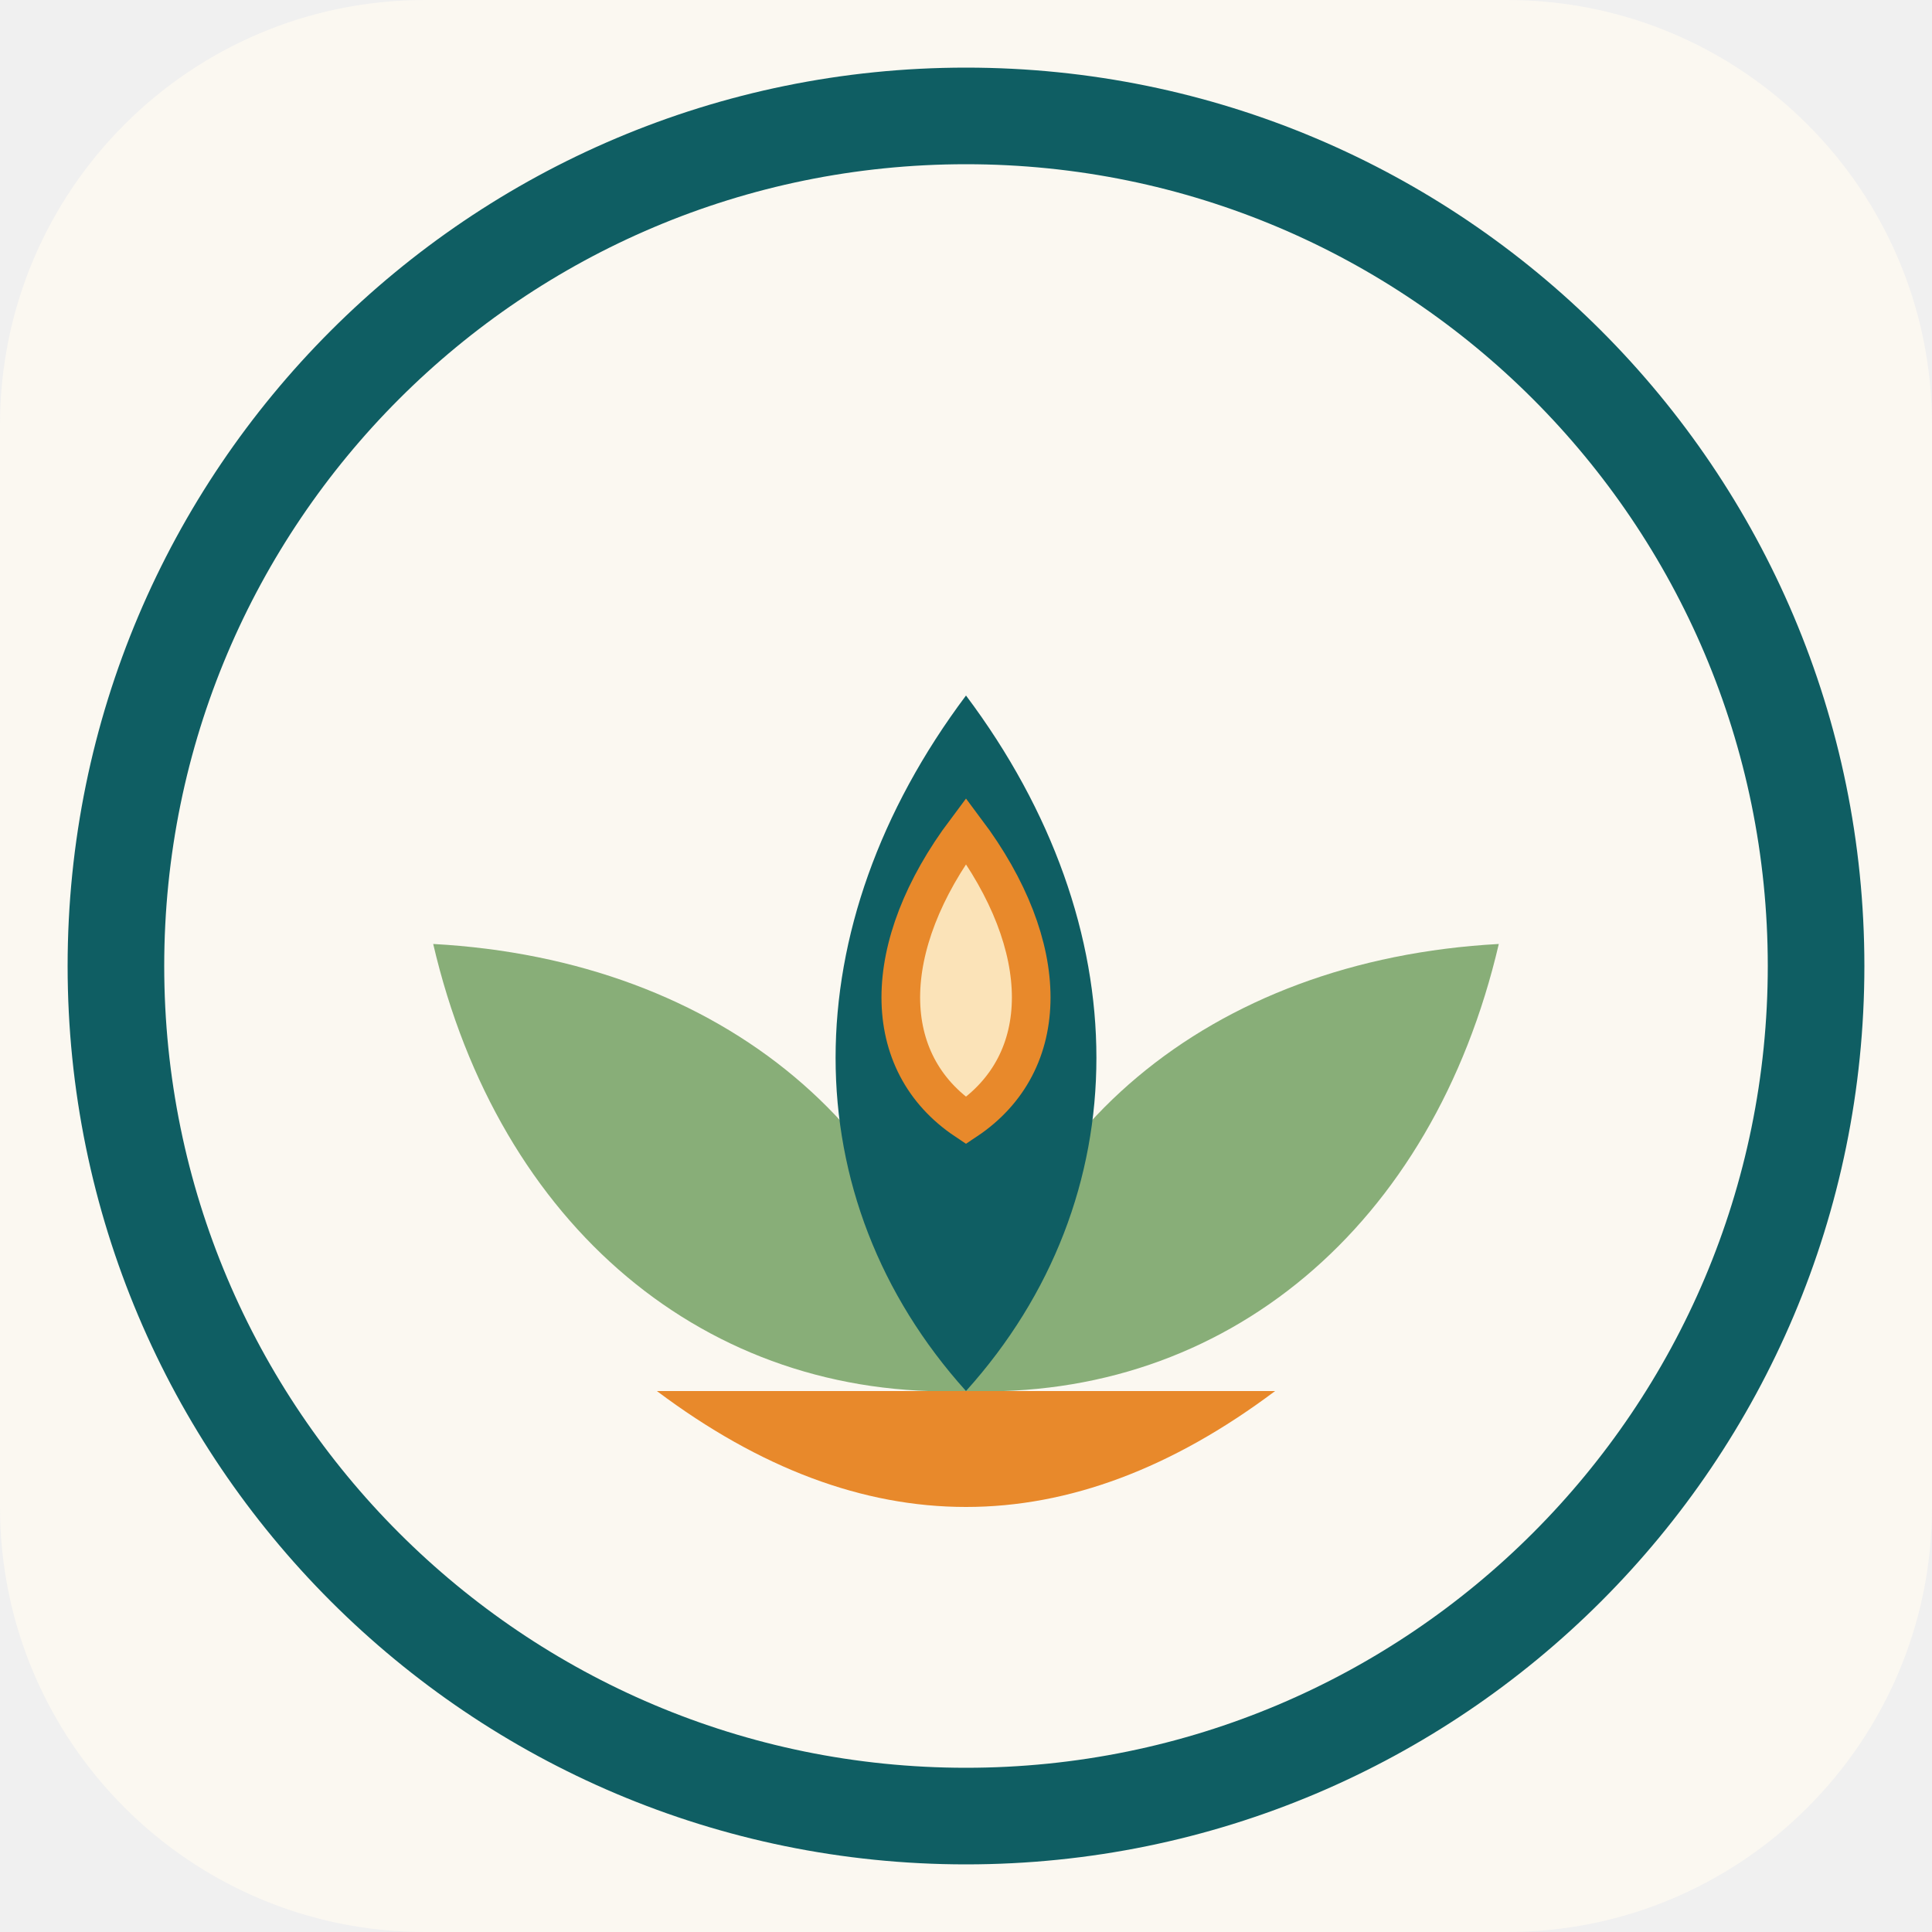
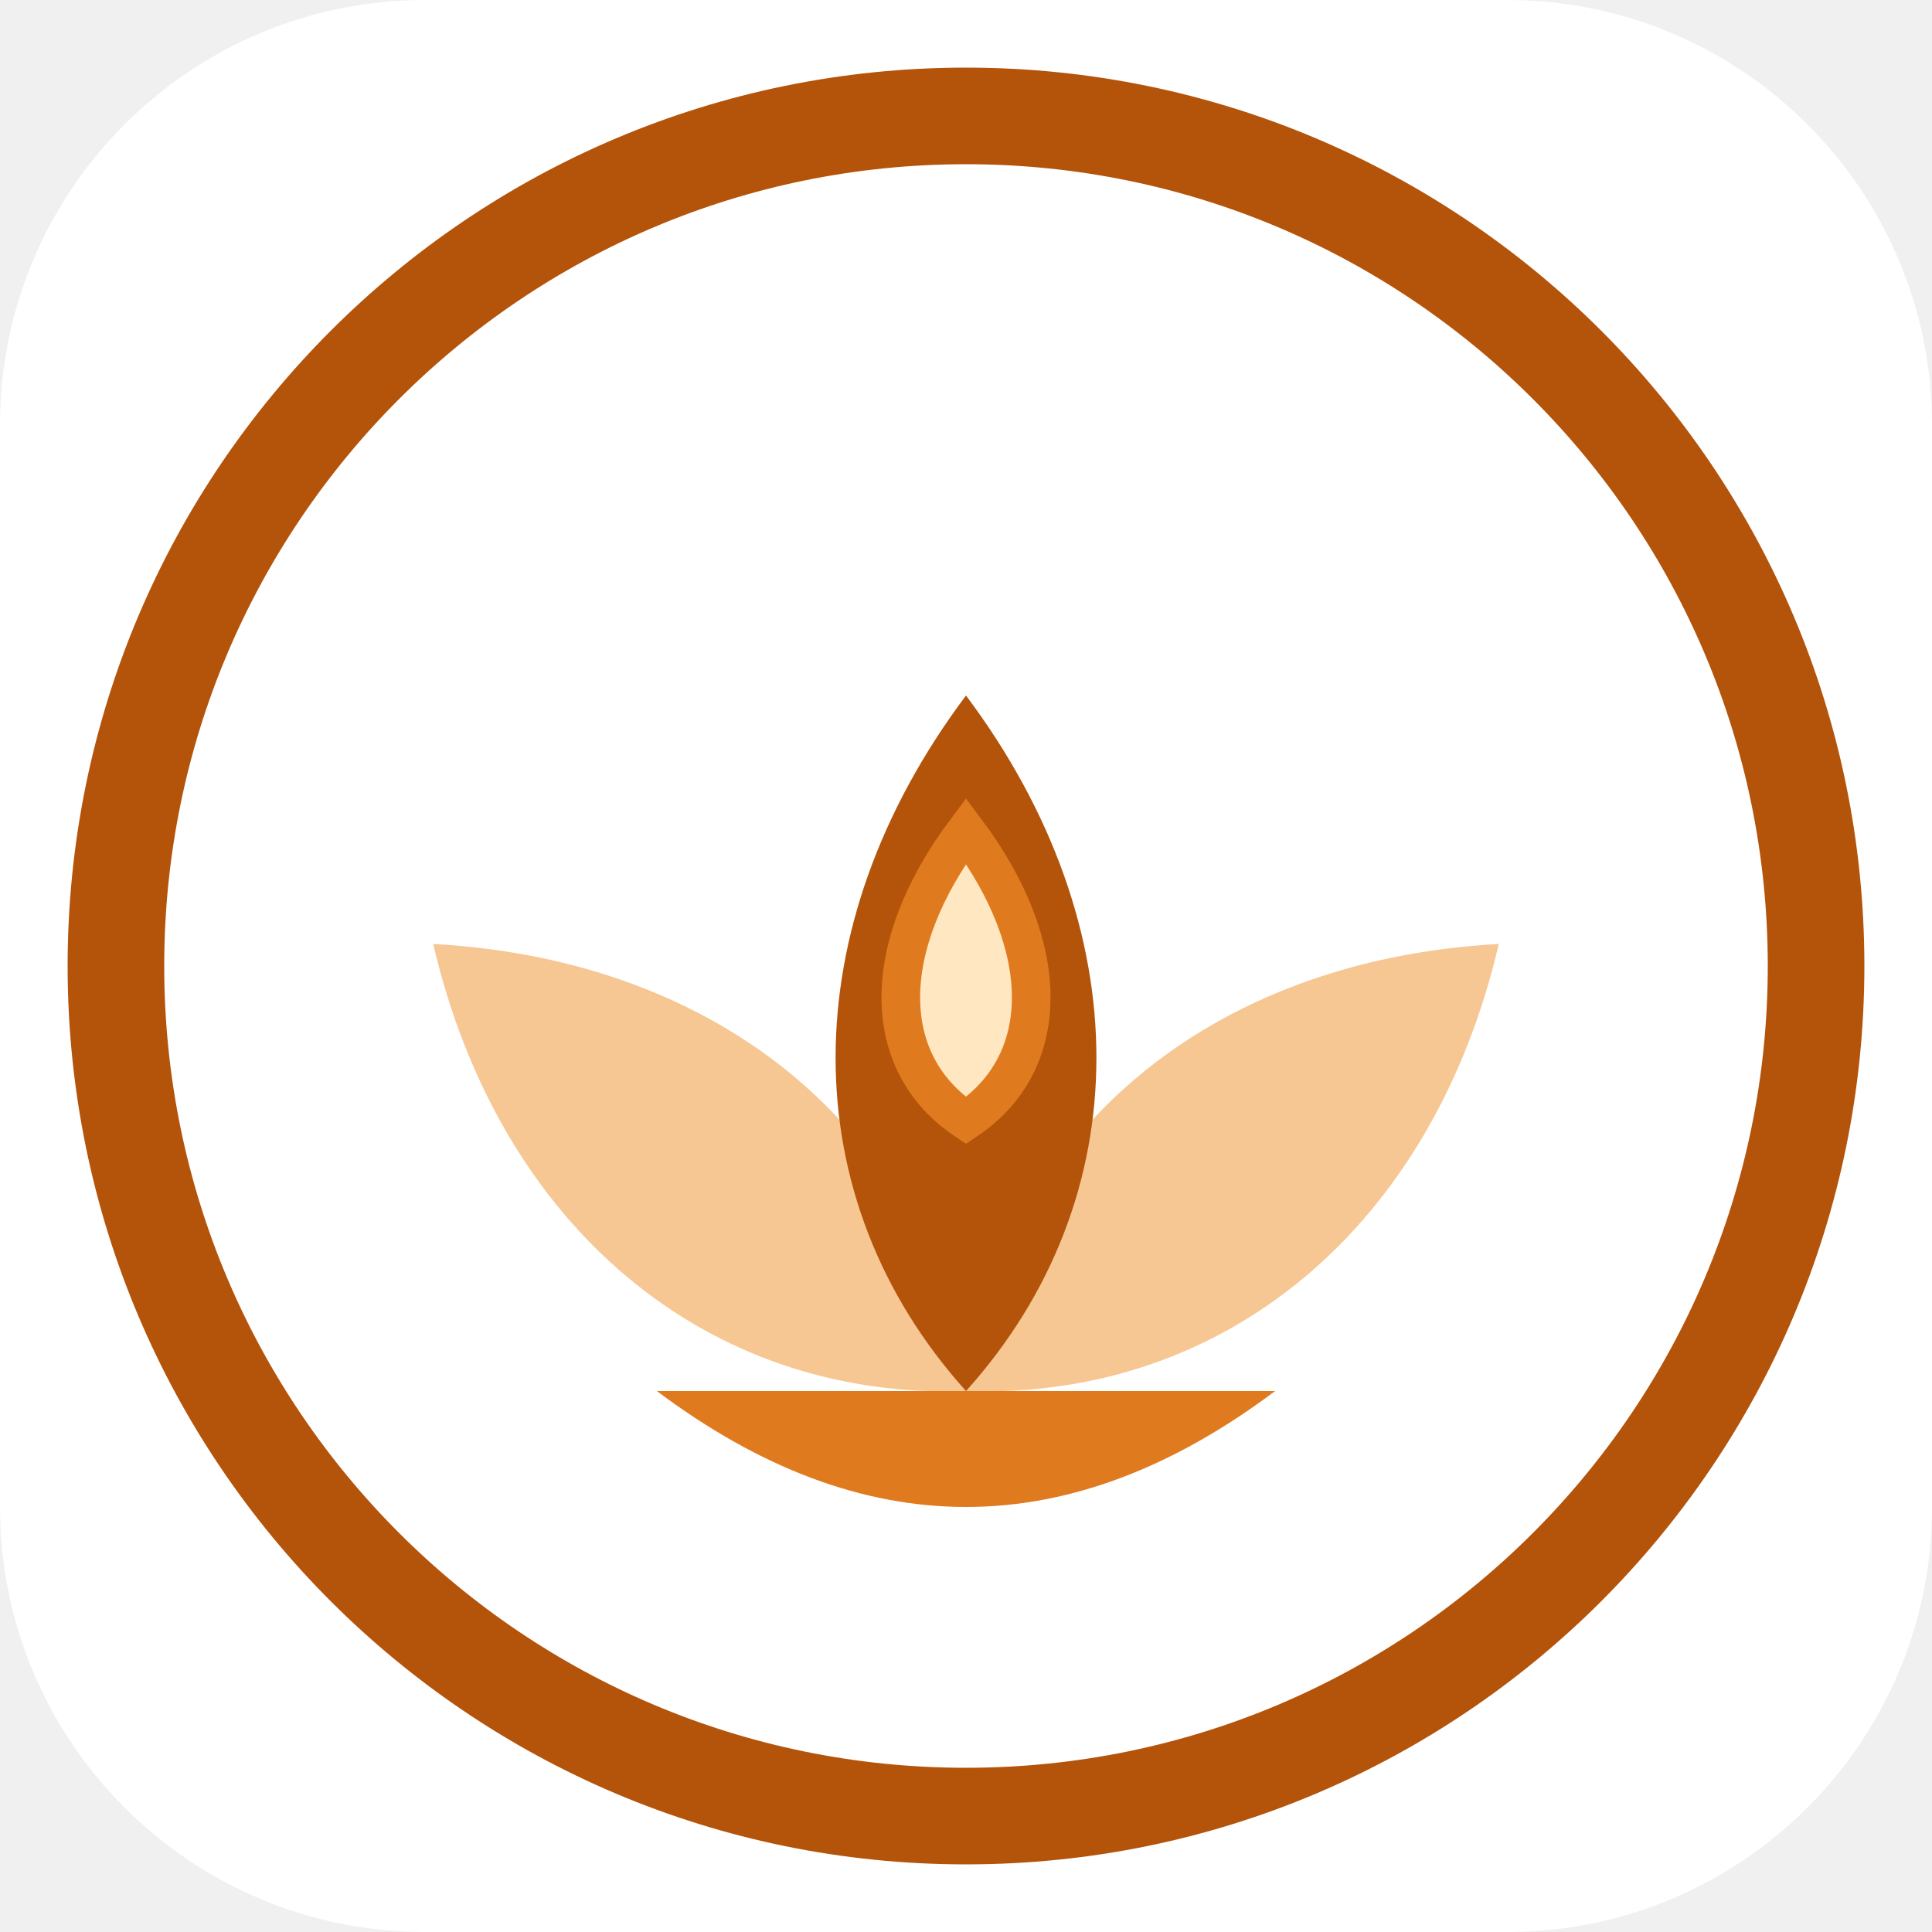
<svg xmlns="http://www.w3.org/2000/svg" viewBox="0 0 100 100">
-   <rect width="100" height="100" rx="22" fill="#FBF8F1" />
-   <circle cx="50" cy="50" r="44" fill="none" stroke="#0F5E63" stroke-width="5" />
+   <rect width="100" height="100" rx="22" fill="#FFFFFF" />
+   <circle cx="50" cy="50" r="44" fill="none" stroke="#B4530A" stroke-width="5" />
  <g transform="translate(0 2)">
-     <path d="M50 70 C41 60 41 46 50 34 C59 46 59 60 50 70 Z" fill="#3D7D28" fill-opacity=".6" transform="rotate(-50 50 70)" />
-     <path d="M50 70 C41 60 41 46 50 34 C59 46 59 60 50 70 Z" fill="#3D7D28" fill-opacity=".6" transform="rotate(50 50 70)" />
-     <path d="M50 70 C41 60 41 46 50 34 C59 46 59 60 50 70 Z" fill="#0F5E63" />
-     <path d="M34 70 Q50 82 66 70 Z" fill="#E8892B" />
-     <path d="M50 41 C54.5 47 54.5 53 50 56 C45.5 53 45.5 47 50 41 Z" fill="#FBE3B8" stroke="#E8892B" stroke-width="2" />
+     <path d="M50 70 C41 60 41 46 50 34 C59 46 59 60 50 70 Z" fill="#F0A04B" fill-opacity=".6" transform="rotate(-50 50 70)" />
+     <path d="M50 70 C41 60 41 46 50 34 C59 46 59 60 50 70 Z" fill="#F0A04B" fill-opacity=".6" transform="rotate(50 50 70)" />
+     <path d="M50 70 C41 60 41 46 50 34 C59 46 59 60 50 70 Z" fill="#B4530A" />
+     <path d="M34 70 Q50 82 66 70 Z" fill="#E07A1F" />
+     <path d="M50 41 C54.5 47 54.5 53 50 56 C45.5 53 45.5 47 50 41 Z" fill="#FFE7C2" stroke="#E07A1F" stroke-width="2" />
  </g>
</svg>
